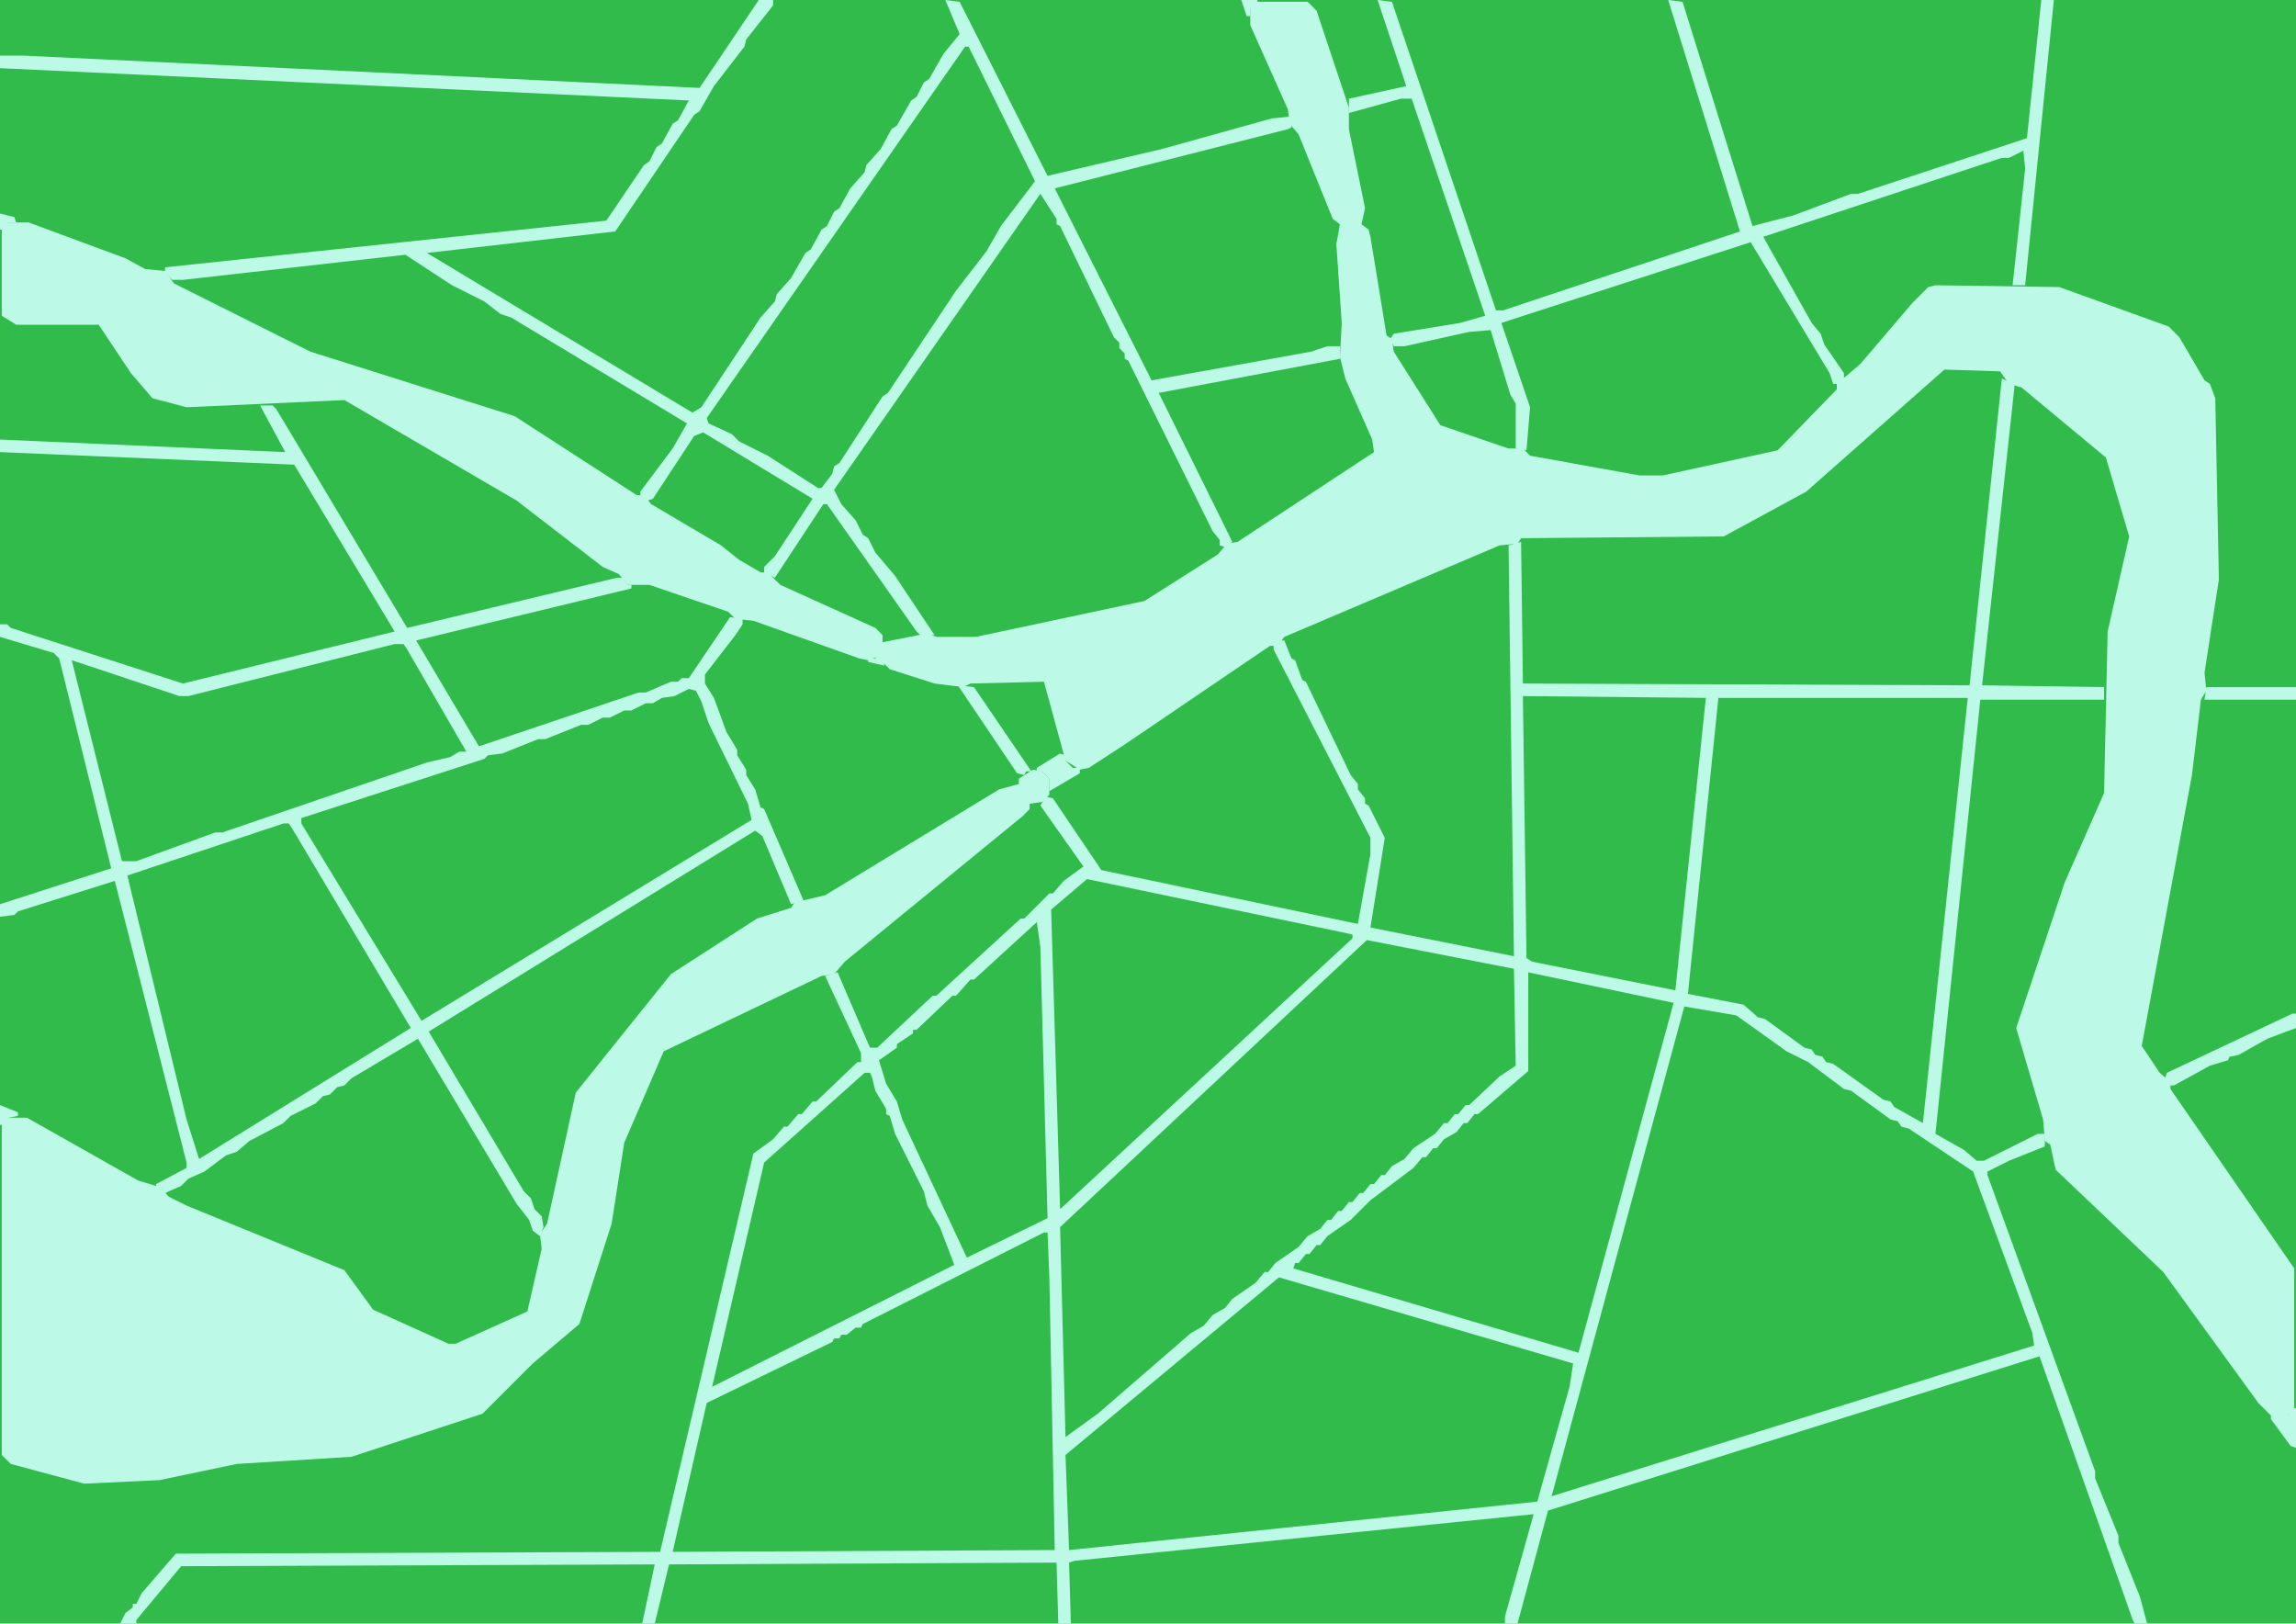
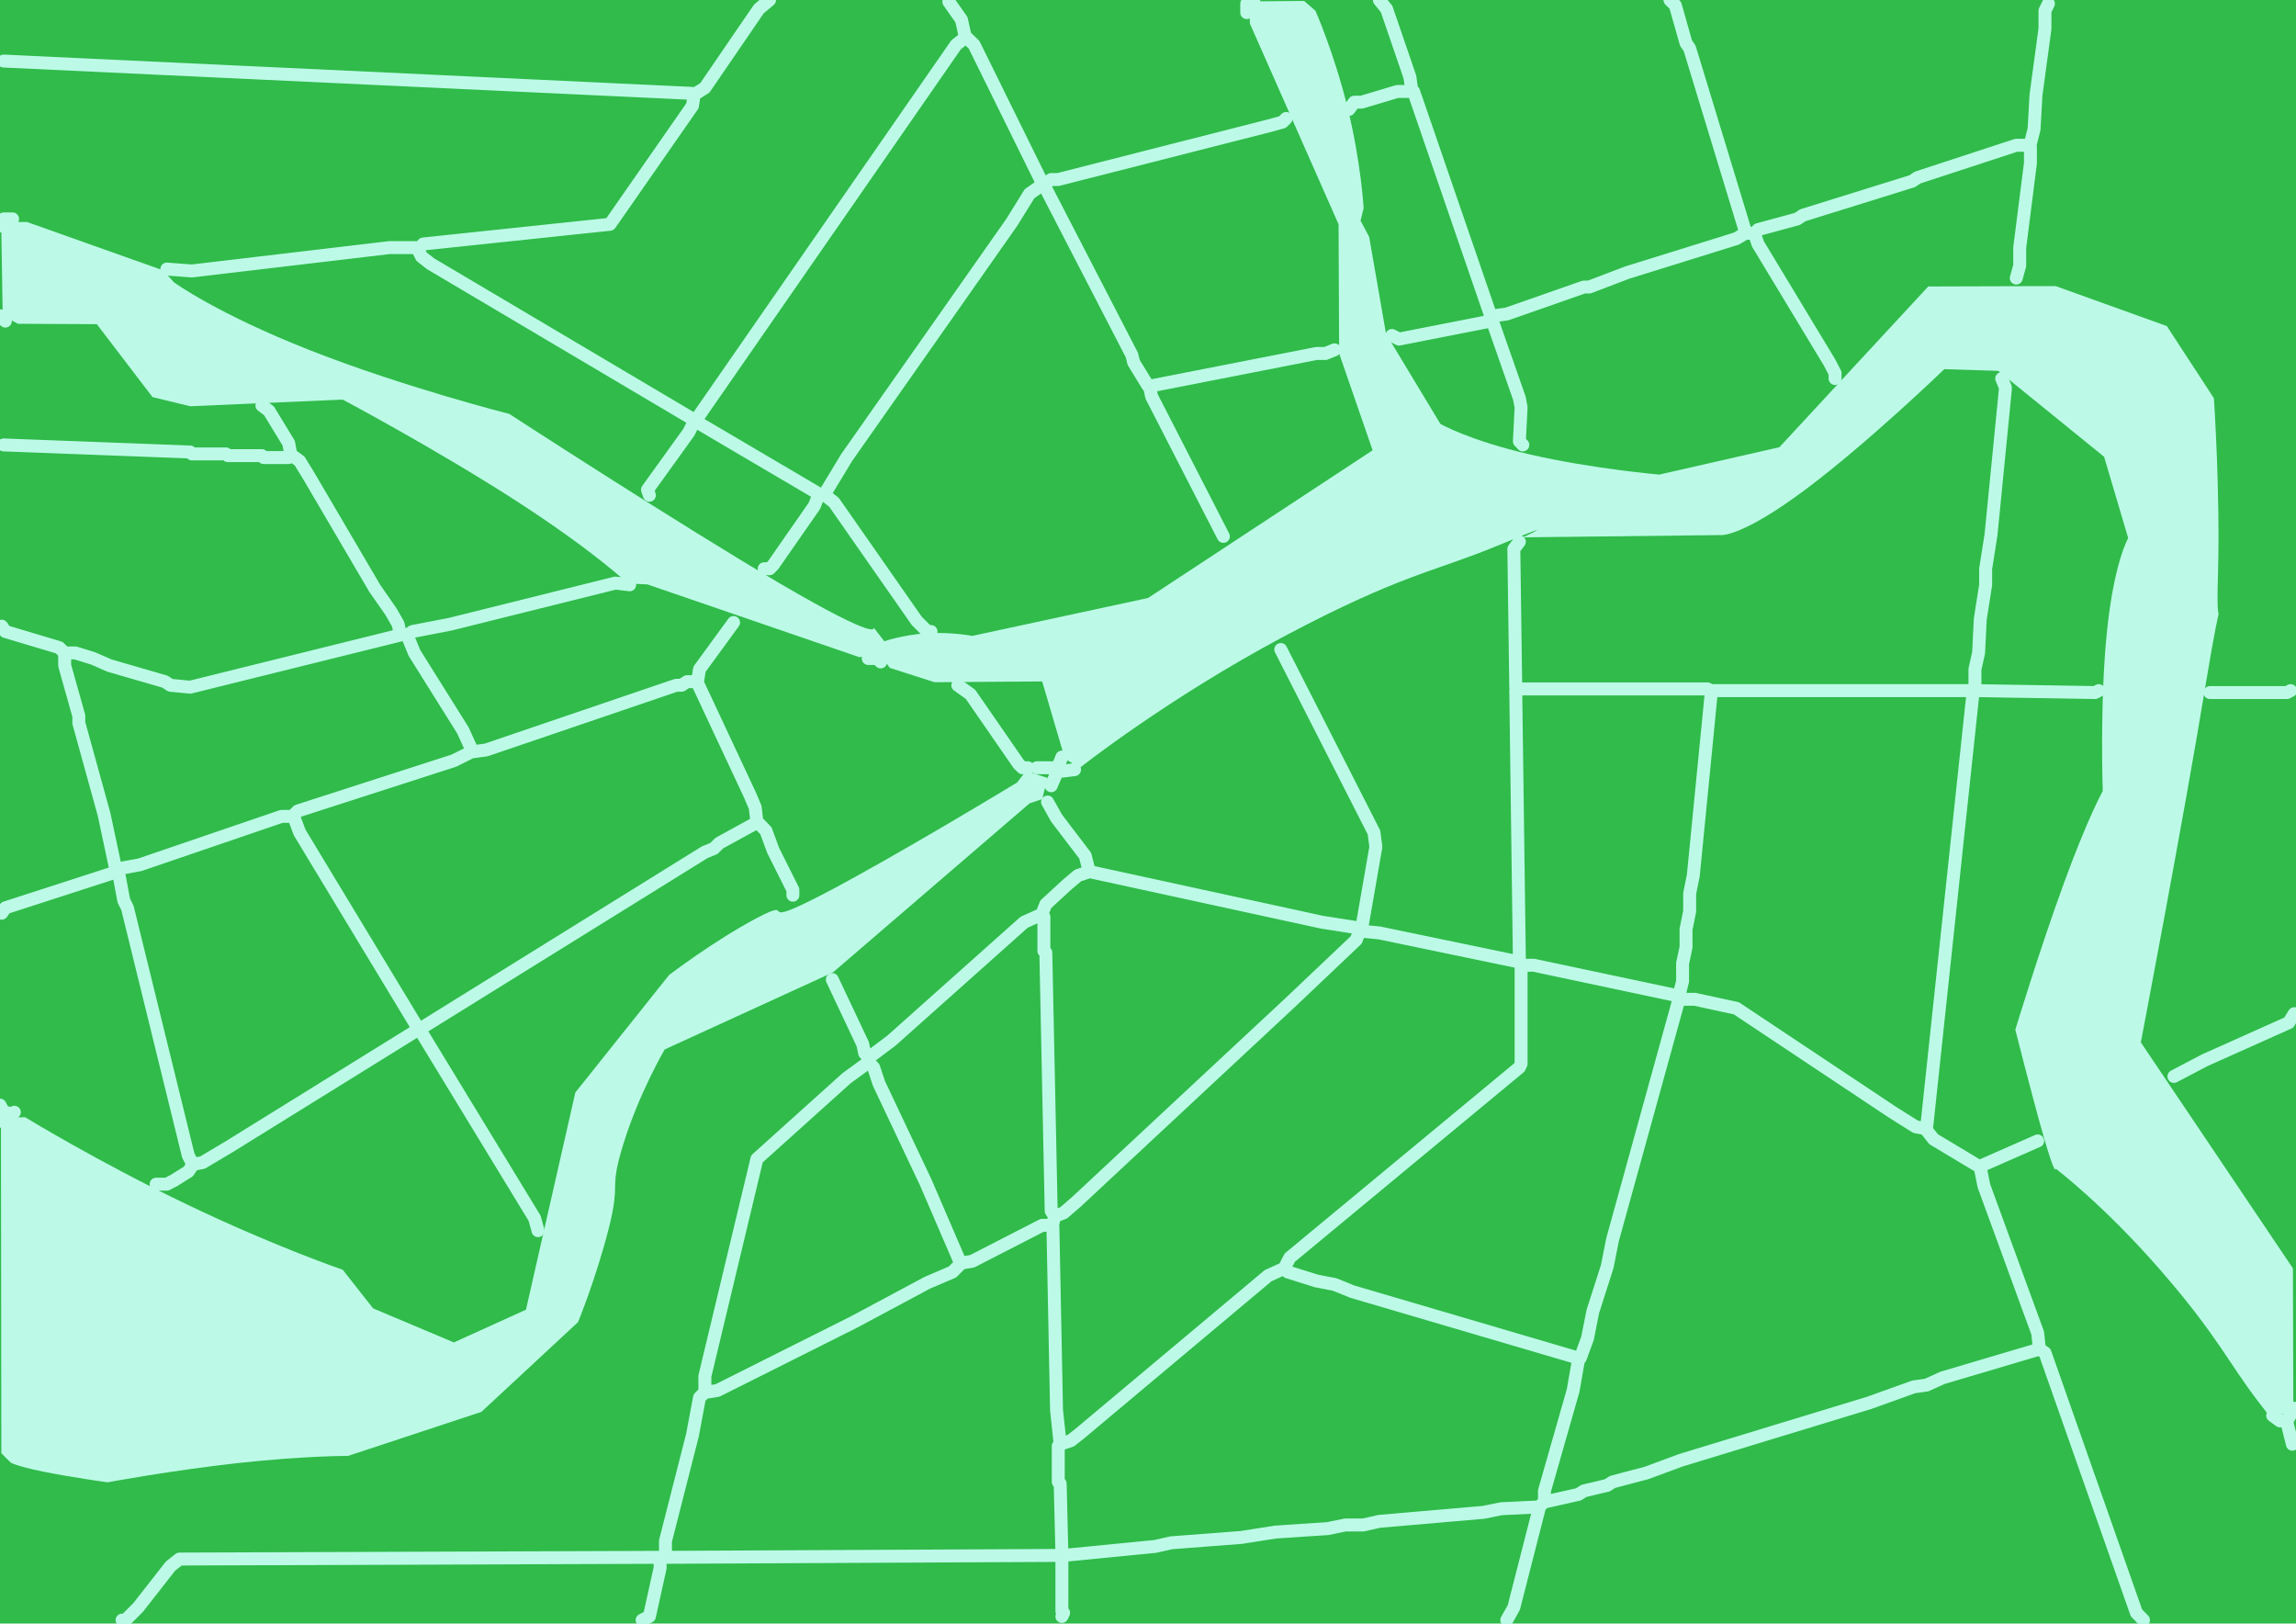
<svg xmlns="http://www.w3.org/2000/svg" viewBox="0 0 1200 848.4" width="1200" height="848.4">
  <rect width="1200" height="848.4" fill="#30bb4a" />
-   <path d="M1046.25 197.81L1052.81 200.62L1052.81 202.5L1035.94 358.12L1099.69 359.06L1099.69 365.62L1035 365.62L1011.56 592.5L1026.56 600.94L1033.12 606.56L1036.88 606.56L1065 592.5L1068.75 592.5L1068.75 599.06L1050 606.56L1038.75 612.19L1038.75 614.06L1095 768.75L1095 772.5L1107.19 802.5L1107.19 806.25L1118.44 834.38L1122.19 848.44L1115.62 848.44L1114.69 846.56L1065.94 708.75L809.06 789.38L793.12 848.44L786.56 848.44L786.56 844.69L801.56 791.25L561.56 815.62L558.75 816.56L559.69 848.44L553.12 848.44L552.19 816.56L349.69 817.5L342.19 848.44L335.62 848.44L342.19 817.5L94.69 818.44L71.25 846.56L71.25 848.44L62.81 848.44L65.62 842.81L69.38 840L69.38 838.12L71.25 838.12L74.06 832.5L91.88 811.88L345 810.94L393.75 602.81L404.06 595.31L409.69 588.75L411.56 588.75L417.19 582.19L419.06 582.19L424.69 575.62L426.56 575.62L448.12 555L450 555L450 550.31L431.25 510L437.81 508.12L454.69 547.5L458.44 547.5L487.5 520.31L489.38 520.31L533.44 480L535.31 480L548.44 466.88L550.31 466.88L555.94 460.31L566.25 452.81L543.75 420.94L546.56 416.25L550.31 417.19L575.62 454.69L709.69 482.81L716.25 446.25L716.25 437.81L665.62 339.38L665.62 337.5L669.38 334.69L671.25 334.69L675 344.06L676.88 345L680.62 355.31L682.5 356.25L705.94 405L709.69 409.69L709.69 412.5L713.44 417.19L713.44 420L715.31 420.94L723.75 437.81L716.25 484.69L791.25 499.69L788.44 285L795 283.12L795.94 357.19L1029.38 358.12ZM135.94 211.88L142.5 211.88L144.38 213.75L212.81 328.12L322.5 301.88L325.31 301.88L328.12 305.62L330 305.62L330 307.5L217.5 334.69L250.31 390L333.75 361.88L337.5 361.88L350.62 356.25L354.38 356.25L356.25 354.38L360 354.38L381.56 322.5L388.12 323.44L388.12 326.25L384.38 331.88L368.44 352.5L368.44 357.19L373.12 364.69L379.69 382.5L385.31 391.88L385.31 394.69L390 402.19L390 405L394.69 412.5L397.5 421.88L399.38 422.81L420 470.62L413.44 472.5L398.44 436.88L394.69 434.06L224.06 539.06L273.75 622.5L277.5 626.25L279.38 631.88L283.12 635.62L284.06 641.25L282.19 645.94L278.44 643.12L276.56 637.5L270 629.06L218.44 542.81L183.75 563.44L180 567.19L176.25 568.12L172.5 571.88L168.75 572.81L165 576.56L151.88 583.12L148.12 586.88L130.31 596.25L123.75 601.88L118.12 603.75L106.88 612.19L98.44 615.94L94.69 619.69L86.25 623.44L84.38 620.62L81.56 620.62L81.56 618.75L97.5 610.31L97.5 607.5L60 460.31L9.38 476.25L7.5 478.12L0 479.06L0 472.5L58.12 453.75L30.94 344.06L28.12 341.25L0 332.81L0 326.25L3.75 326.25L5.62 328.12L95.62 357.19L206.25 330L153.75 242.81L0 236.25L0 229.69L149.06 236.25ZM880.31 525.94L810.94 781.88L1063.12 703.12L1062.19 696.56L1031.25 612.19L997.5 589.69L993.75 588.75L991.88 585.94L988.12 585L967.5 570L963.75 569.06L945 555L933.75 549.38L907.5 530.62ZM396.56 0L404.06 0L404.06 2.81L390 20.62L389.06 24.38L373.12 45L365.62 58.12L362.81 60L321.56 120.94L223.12 132.19L361.88 215.62L366.56 212.81L397.5 165.94L405 157.5L405.94 153.75L413.44 145.31L420.94 132.19L423.75 130.31L429.38 120L432.19 118.12L435.94 110.62L438.75 108.75L444.38 98.44L451.88 90L452.81 86.25L460.31 77.81L465.94 67.5L468.75 65.62L476.25 52.5L479.06 50.62L482.81 43.12L485.62 41.25L493.12 28.12L501.56 17.81L494.06 0L501.56 0.94L547.5 91.88L607.5 77.81L664.69 61.88L674.06 60.94L675 66.56L673.12 67.5L551.25 98.44L601.88 198.75L685.31 183.75L693.75 180.94L700.31 180.94L700.31 187.5L605.62 205.31L644.06 283.12L640.31 285.94L637.5 285L637.5 282.19L633.75 277.5L589.69 188.44L587.81 187.5L587.81 184.69L585 181.88L585 179.06L582.19 176.25L554.06 118.12L552.19 117.19L552.19 114.38L543.75 101.25L435.94 255.94L439.69 263.44L447.19 271.88L450.94 279.38L453.75 281.25L457.5 288.75L467.81 300.94L488.44 331.88L480.94 331.88L479.06 330L432.19 263.44L430.31 263.44L405 301.88L399.38 299.06L399.38 296.25L405 290.62L424.69 260.62L367.5 225.94L362.81 227.81L341.25 260.62L338.44 261.56L334.69 258.75L334.69 256.88L351.56 234.38L359.06 221.25L267.19 165.94L261.56 164.06L253.12 157.5L236.25 149.06L211.88 133.12L95.62 146.25L90 146.25L86.25 142.5L86.25 139.69L316.88 115.31L336.56 86.25L339.38 84.38L343.12 76.88L345.94 75L351.56 64.69L354.38 62.81L360 52.5L0 35.62L0 29.06L12.19 29.06L365.62 45.94ZM714.38 491.25L554.06 641.25L556.88 750.94L573.75 738.75L622.5 696.56L629.06 692.81L633.75 687.19L640.31 683.44L644.06 678.75L656.25 670.31L660.94 664.69L662.81 664.69L666.56 660L678.75 651.56L683.44 645.94L690 642.19L693.75 637.5L695.62 637.5L699.38 632.81L701.25 632.81L705 628.12L706.88 628.12L710.62 623.44L712.5 623.44L716.25 618.75L718.12 618.75L721.88 614.06L723.75 614.06L727.5 609.38L734.06 605.62L738.75 600L750 592.5L754.69 586.88L756.56 586.88L760.31 582.19L762.19 582.19L765.94 577.5L767.81 577.5L783.75 562.5L792.19 556.88L791.25 506.25ZM668.44 667.5L556.88 760.31L558.75 810L803.44 784.69L820.31 724.69L822.19 712.5ZM898.12 364.69L882.19 519.38L911.25 525L918.75 531.56L922.5 532.5L943.12 547.5L946.88 548.44L948.75 551.25L952.5 552.19L954.38 555L958.12 555.94L984.38 574.69L988.12 575.62L990 578.44L1005 586.88L1028.44 364.69ZM545.62 644.06L450.94 691.88L450 693.75L447.19 693.75L442.5 697.5L439.69 697.5L438.75 699.38L435.94 699.38L435 701.25L369.38 733.12L351.56 810.94L551.25 810L548.44 667.5L547.5 644.06ZM360 360L352.5 363.75L345.94 364.69L341.25 367.5L337.5 367.5L330 371.25L326.25 371.25L318.75 375L315 375L307.5 378.75L303.75 378.75L285 386.25L281.25 386.25L262.5 393.75L255 394.69L253.12 396.56L157.5 427.5L157.5 430.31L220.31 533.44L392.81 428.44L390.94 420L370.31 377.81L366.56 366.56L363.75 360.94ZM798.75 508.12L798.75 559.69L772.5 582.19L770.62 582.19L766.88 586.88L765 586.88L761.25 591.56L754.69 595.31L750.94 600L749.06 600L745.31 604.69L743.44 604.69L738.75 610.31L716.25 627.19L705.94 637.5L693.75 645.94L690 650.62L688.12 650.62L684.38 655.31L682.5 655.31L678.75 660L676.88 660L675.94 662.81L825 706.88L874.69 524.06ZM504.38 24.38L369.38 218.44L370.31 221.25L382.5 226.88L386.25 230.62L401.25 238.12L427.5 255L429.38 255L435 247.5L435.94 243.75L438.75 241.88L461.25 207.19L464.06 205.31L499.69 151.88L515.62 131.25L523.12 118.12L540.94 94.69L506.25 24.38ZM148.12 430.31L66.56 457.5L97.5 585L104.06 605.62L214.69 537.19L152.81 433.12L150.94 430.31ZM568.12 459.38L549.38 475.31L554.06 631.88L706.88 490.31L706.88 488.44L703.12 487.5ZM206.25 336.56L98.44 363.75L93.75 363.75L37.5 345L63.75 450L71.25 450L112.5 435L116.25 435L223.12 398.44L235.31 395.62L240 392.81L243.75 392.81L212.81 339.38L210.94 336.56ZM795.94 363.75L797.81 500.62L800.62 502.5L875.62 517.5L891.56 364.69ZM451.88 560.62L399.38 607.5L372.19 724.69L498.75 660.94L491.25 641.25L484.69 630L482.81 622.5L467.81 592.5L465 583.12L463.12 582.19L463.12 579.38L457.5 570L455.62 562.5L454.69 560.62ZM541.88 481.88L509.06 511.88L507.19 511.88L499.69 520.31L497.81 520.31L479.06 538.12L477.19 538.12L477.19 540L468.75 545.62L468.75 547.5L459.38 554.06L463.12 566.25L468.75 575.62L471.56 585L505.31 657.19L547.5 636.56L543.75 495ZM720 0L727.5 0.94L781.88 162.19L785.62 162.19L909.38 120.94L871.88 0L879.38 0.94L915.94 118.12L937.5 112.5L967.5 101.25L971.25 101.25L1059.38 72.19L1066.88 0L1073.44 0L1058.44 149.06L1051.88 149.06L1058.44 88.12L1057.5 78.75L1050 82.5L1046.25 82.5L921.56 123.75L946.88 168.75L951.56 174.38L953.44 180L963.75 195L963.75 197.81L960.94 200.62L958.12 200.62L956.25 195L915 126.56L784.69 168.75L799.69 212.81L797.81 235.31L792.19 234.38L792.19 210.94L789.38 206.25L779.06 172.5L767.81 173.44L734.06 180.94L728.44 180.94L726.56 177.19L728.44 174.38L763.12 168.75L776.25 165L737.81 51.56L732.19 51.56L705 59.06L705 51.56L735 45ZM1198.12 529.69L1200 529.69L1200 537.19L1185 542.81L1170 551.25L1165.31 552.19L1164.38 554.06L1155 556.88L1136.25 567.19L1134.38 567.19L1131.56 563.44L1132.5 560.62ZM500.62 358.12L509.06 359.06L539.06 403.12L536.25 403.12L535.31 405L531.56 404.06ZM1153.12 359.06L1200 359.06L1200 365.62L1152.19 365.62ZM554.06 393.75L556.88 394.69L556.88 397.5L560.62 401.25L564.38 401.25L564.38 404.06L548.44 413.44L548.44 406.88L544.69 403.12L541.88 403.12L541.88 401.25ZM1198.12 735.94L1200 735.94L1200 756.56L1197.19 755.62L1186.88 741.56L1186.88 739.69L1195.31 739.69ZM0 577.5L9.38 581.25L9.38 583.12L4.69 584.06L1.88 587.81L0 587.81ZM0 111.56L7.5 113.44L8.44 116.25L4.69 116.25L1.88 120L0 120ZM648.75 0L657.19 0L657.19 1.88L653.44 4.69L653.44 8.44L651.56 8.44ZM458.44 342.19L461.25 342.19L462.19 347.81L453.75 345.94L453.75 344.06L457.5 344.06Z" fill="#bcfae7" fill-rule="evenodd" />
-   <path d="M657.19 0.94L683.44 0.94L688.12 5.62L705 56.25L705 67.5L713.44 108.75L711.56 117.19L715.31 120L716.25 123.75L724.69 175.31L727.5 177.19L728.44 183.75L752.81 222.19L788.44 234.38L795.94 234.38L799.69 238.12L856.88 248.44L869.06 248.44L929.06 235.31L960 203.44L960 200.62L972.19 190.31L999.38 158.44L1007.81 150L1011.56 149.06L1076.25 150L1133.44 170.62L1139.06 176.25L1152.19 198.75L1155 200.62L1157.81 208.12L1159.69 302.81L1152.19 351.56L1153.12 360.94L1150.31 365.62L1145.62 405L1119.38 546.56L1128.75 560.62L1134.38 565.31L1134.38 569.06L1199.06 662.81L1199.06 735.94L1195.31 739.69L1186.88 739.69L1180.31 733.12L1130.62 664.69L1074.38 611.25L1071.56 598.12L1068.75 596.25L1067.81 585L1053.75 537.19L1079.06 461.25L1099.69 414.38L1101.56 330L1112.81 280.31L1100.62 239.06L1056.56 202.5L1050 200.62L1045.31 194.06L1016.25 193.12L944.06 256.88L900.94 280.31L795 281.25L793.12 284.06L783.75 285L671.25 332.81L667.5 337.5L663.75 337.5L587.81 389.06L569.06 401.25L564.38 402.19L556.88 397.5L545.62 356.25L507.19 357.19L503.44 359.06L488.44 357.19L465 349.69L461.25 345.94L461.25 342.19L453.75 345L449.06 344.06L393.75 324.38L384.38 323.44L380.62 319.69L339.38 305.62L328.12 305.62L323.44 300L315 296.25L270 261.56L180 209.06L97.5 212.81L79.69 208.12L68.44 195L51.56 169.69L8.44 169.69L0.94 165L0.94 120L4.69 116.25L15 116.25L65.62 135L75.94 140.62L86.25 141.56L90.94 148.12L162.19 183.75L269.06 217.5L332.81 258.75L336.56 258.75L340.31 263.44L376.88 285L386.25 292.5L397.5 299.06L401.25 299.06L407.81 305.62L457.5 328.12L461.25 331.88L461.25 335.62L484.69 330.94L489.38 332.81L510 332.81L598.12 314.06L636.56 289.69L641.25 284.06L646.88 283.12L718.12 236.25L717.19 229.69L703.12 197.81L700.31 186.56L701.25 168.75L698.44 127.5L700.31 117.19L696.56 114.38L678.75 70.31L674.06 64.69L673.12 57.19L653.44 13.12L653.44 4.69ZM540 402.19L544.69 403.12L548.44 406.88L548.44 415.31L544.69 419.06L538.12 420L538.12 422.81L534.38 426.56L441.56 502.5L435.94 509.06L429.38 510L346.88 549.38L326.25 597.19L319.69 639.38L302.81 691.88L278.44 712.5L252.19 738.75L183.75 761.25L123.75 765L83.44 773.44L44.06 775.31L5.62 765L0.94 760.31L0.94 587.81L4.69 584.06L14.06 584.06L72.19 616.88L84.38 620.62L88.12 625.31L97.5 630L180 663.75L195 684.38L234.38 702.19L238.12 702.19L275.62 685.31L283.12 652.5L282.19 645L285.94 639.38L300.94 570.94L350.62 509.06L395.62 480L413.44 474.38L415.31 471.56L431.25 467.81L522.19 412.5L532.5 409.69L532.5 406.88Z" fill="#bcfae7" fill-rule="evenodd" />
+   <path d="M1006.9 589.7L1031.2 361.9M787.5 846.6L791.2 840L804.4 788.4M335.6 846.6L339.4 844.7L345 819.4L345 814.7M1046.2 197.8L1048.1 202.5M651.6 1.9L655.3 0M651.6 1.9L651.6 6.6M500.6 358.1L507.2 362.8L532.5 399.4L534.4 401.2L537.2 401.2M33.8 342.2L33.8 347.8L41.2 374.1L41.2 377.8L54.4 425.6L60 451.9L61.9 453.8M87.2 140.6L100.3 141.6L203.4 129.4L217.5 129.4M876.6 520.3L801.6 504.4L795.9 504.4M711.6 486.6L720.9 487.5L793.1 502.5M545.6 96.6L591.6 185.6L592.5 189.4L600 201.6M246.6 392.8L237.2 397.5L155.6 423.8L153.8 425.6M807.2 784.7L804.4 787.5M0.9 477.2L2.8 474.4L60.9 455.6M1194.4 742.5L1191.6 742.5L1187.8 739.7M555 811.9L554.1 775.3L553.1 774.4L553.1 755.6L554.1 754.7M1065 596.2L1035 609.4M367.5 728.4L365.6 730.3L361.9 750L347.8 805.3L347.8 812.8M100.3 609.4L98.4 612.2L90.9 616.9L87.2 618.8L81.6 618.8M546.6 95.6L549.4 93.8L553.1 93.8L663.8 65.6L670.3 63.8L672.2 61.9M554.1 754.7L552.2 736.9L550.3 641.2M554.1 754.7L559.7 752.8L564.4 749.1L662.8 666.6L671.2 662.8M1096.9 360.9L1095 361.9L1033.1 360.9M427.5 257.8L363.8 220.3M1032.2 360L1032.2 349.7L1034.1 341.2L1035 323.4L1037.8 305.6L1037.8 297.2L1040.6 279.4L1048.1 203.4M453.8 344.1L458.4 344.1L460.3 345.9M7.5 581.2L6.6 582.2L2.8 581.2M218.4 538.1L120 599.1L105.9 607.5L101.2 608.4M1195.3 743.4L1198.1 754.7M1030.3 360.9L895.3 360.9M601.9 201.6L688.1 184.7L692.8 184.7L697.5 182.8M894.4 361.9L885 457.5L883.1 466.9L883.1 476.2L881.2 485.6L881.2 495L879.4 503.4L879.4 512.8L877.5 520.3M671.2 662.8L674.1 657.2L794.1 557.8L795 555.9L795 505.3M671.2 662.8L673.1 664.7L688.1 669.4L697.5 671.2L706.9 675L825 709.7M281.2 643.1L279.4 636.6L219.4 538.1M151.9 237.2L150.9 231.6L140.6 214.7L136.9 211.9M209.1 331.9L99.4 359.1L89.1 358.1L86.2 356.2L57.2 347.8L48.8 344.1L39.4 341.2L34.7 341.2M780 167.8L794.1 208.1L795 212.8L794.1 230.6L795.9 232.5M495.9 0.9L502.5 10.3L504.4 18.8M1034.1 609.4L1010.6 595.3L1006.9 590.6M736.9 47.8L730.3 47.8L711.6 53.4L707.8 53.4L705 57.2M792.2 360.9L794.1 501.6M6.6 114.4L1.9 114.4M0 165L2.8 167.8M152.8 238.1L156.6 240.9L161.2 248.4L195.9 307.5L204.4 319.7L208.1 326.2L209.1 330.9M363.8 356.2L359.1 356.2L356.2 358.1L353.4 358.1L254.1 391.9L247.5 392.8M543.8 478.1L535.3 481.9L465.9 543.8L454.7 552.2M1.9 582.2L0 585.9M825.9 709.7L829.7 699.4L832.5 685.3L840 661.9L842.8 647.8L877.5 522.2M431.2 257.8L442.5 239.1L528.8 116.2L538.1 101.2L544.7 96.6M362.8 220.3L360 225.9L338.4 255.9L339.4 258.8M364.7 355.3L365.6 349.7L383.4 325.3M544.7 477.2L546.6 472.5L557.8 462.2L563.4 457.5L569.1 455.6M554.1 812.8L348.8 813.8M1060.3 75.9L1053.8 75.9L1002.2 92.8L999.4 94.7L942.2 112.5L939.4 114.4L918.8 120L916.9 121.9M738.8 47.8L779.1 165M1035 610.3L1036.9 619.7L1065 696.6L1065.9 705M414.4 467.8L414.4 465L404.1 444.4L400.3 434.1L396.6 430.3M912.2 120.9L883.1 25.3L881.2 22.5L875.6 2.8L872.8 0M218.4 130.3L220.3 134.1L225 137.8L362.8 219.4M1197.2 360.9L1195.3 361.9L1155 361.9M555 813.8L555 841.9L555.9 842.8L555 844.7M639.4 280.3L601.9 207.2L600.9 202.5M1005.9 589.7L1001.2 588.8L989.1 581.2L907.5 526.9L885.9 522.2L878.4 522.2M1061.2 75L1063.1 67.5L1064.1 49.7L1068.8 15L1068.8 5.6L1070.6 1.9M803.4 787.5L784.7 788.4L775.3 790.3L720.9 795L712.5 796.9L703.1 796.9L693.8 798.8L666.6 800.6L648.8 803.4L612.2 806.2L603.8 808.1L555.9 812.8M1065.9 705L1015.3 720L1006.9 723.8L1000.3 724.7L976.9 733.1L878.4 763.1L860.6 769.7L842.8 774.4L840 776.2L827.8 779.1L825 780.9L808.1 784.7M1065.9 705L1068.8 706.9L1116.6 842.8L1120.3 846.6M710.6 486.6L708.8 484.7L690.9 481.9L570 455.6M710.6 486.6L708.8 491.2L674.1 524.1L562.5 628.1L555.9 633.8L551.2 635.6M0 118.1L1.9 114.4M212.8 331.9L215.6 330L235.3 326.2L321.6 304.7L329.1 305.6M212.8 331.9L216.6 341.2L241.9 381.6L246.6 391.9M1061.2 76.9L1061.2 85.3L1055.6 129.4L1055.6 138.8L1053.8 145.3M913.1 121.9L916.9 121.9M33.8 341.2L30.9 338.4L2.8 330L0.9 327.2M453.8 552.2L451.9 550.3L450.9 545.6L435 511.9M505.3 19.7L509.1 23.4L544.7 95.6M807.2 783.8L807.2 779.1L822.2 726.6L825 710.6M1.9 31.9L361.9 48.8M486.6 330L484.7 330L479.1 324.4L435.9 262.5L431.2 258.8M368.4 726.6L368.4 719.1L395.6 605.6L442.5 563.4L452.8 555.9M794.1 283.1L791.2 286.9L792.2 359.1M551.2 635.6L549.4 632.8L546.6 497.8L545.6 496.9L545.6 479.1L544.7 478.1M551.2 635.6L550.3 639.4M541.9 401.2L552.2 401.2M62.8 453.8L73.1 451.9L147.2 426.6L152.8 426.6M501.6 659.1L483.8 617.8L459.4 566.2L456.6 557.8L454.7 555.9M218.4 537.2L156.6 435L153.8 427.5M369.4 727.5L375 726.6L446.2 690.9L484.7 670.3L497.8 664.7L501.6 660.9M737.8 46.9L736.9 40.3L724.7 4.7L720.9 0M502.5 660L508.1 659.1L544.7 640.3L549.4 640.3M402.2 0L396.6 4.7L368.4 45.9L363.8 48.8M61.9 455.6L64.7 470.6L66.6 474.4L98.4 603.8L100.3 607.5M916.9 121.9L918.8 127.5L956.2 189.4L959.1 195L959.1 197.8M553.1 400.3L555 395.6M220.3 537.2L368.4 445.3L373.1 443.4L375.9 440.6L394.7 430.3M363.8 219.4L499.7 23.4L504.4 19.7M1.9 581.2L0 577.5M1.9 232.5L99.4 236.2L100.3 237.2L118.1 237.2L119.1 238.1L136.9 238.1L137.8 239.1L150.9 239.1L151.9 238.1M727.5 175.3L731.2 177.2L779.1 167.8M569.1 454.7L567.2 447.2L552.2 427.5L547.5 419.1M549.4 410.6L552.2 404.1M711.6 485.6L719.1 442.5L718.1 435L669.4 339.4M362.8 49.7L361.9 55.3L318.8 117.2L221.2 127.5L219.4 129.4M554.1 403.1L561.6 402.2M780.9 165L787.5 164.1L827.8 150L830.6 150L850.3 142.5L907.5 124.7L912.2 121.9M1199.1 735.9L1195.3 742.5M793.1 360L892.5 360L893.4 360.9M344.1 813.8L93.8 814.7L89.1 818.4L72.2 840L65.6 846.6L63.8 846.6M364.7 357.2L391.9 415.3L394.7 421.9L395.6 429.4M399.4 297.2L402.2 297.2L404.1 295.3L425.6 264.4L427.5 259.7M1136.2 562.5L1152.2 554.1L1196.2 534.4L1199.1 529.7" fill="none" stroke="#bcfae7" stroke-width="6.76" stroke-linecap="round" stroke-linejoin="round" />
+   <path d="M1194.4 739L1186.9 739C1186.9 739 1196.9 754.2 1180.8 733.1C1164.6 712.1 1159 698 1129.2 663.8C1099.4 629.5 1074.4 610.7 1074.4 610.7C1074.4 610.7 1074.4 615.6 1068.5 595.3C1062.6 575 1053.3 538.1 1053.3 538.1C1053.3 538.1 1066 496.2 1078.8 461.2C1091.6 426.3 1099 413.4 1099 413.4C1099 413.4 1097.4 367.9 1101.1 330.9C1104.8 293.9 1112.3 281.2 1112.3 281.2L1099.7 238.7L1044.4 193.8L1016.2 192.9C1016.2 192.9 976.1 231.6 943.5 255.9C911 280.2 900 279.6 900 279.6L795.9 280.8C795.9 280.8 818.7 270.2 783.8 284.7C748.8 299.2 732.7 299.9 671.2 332.5C609.8 365.2 564.4 401.2 564.4 401.2L556.6 396.6L544.7 356.1L488.4 356.5L465 349L460.3 342L449.1 343.4L338.4 305.4L328.1 304.9C328.1 304.9 310.8 288.2 269.1 261.3C227.3 234.4 179.1 208.8 179.1 208.8L99.4 212.3L79.7 207.5L50.6 169.4L9.4 169.2L1.4 165L0.7 120L4.7 116L14.1 116L85.3 141.3L90.9 147.5C90.9 147.5 113.1 163.8 162.2 183.1C211.3 202.4 266.2 216.3 266.2 216.3C266.2 216.3 354.5 273.7 407.8 305C461.1 336.2 456.6 327.9 456.6 327.9L462.2 335.1C462.2 335.1 471.8 331.7 484.7 330.9C497.6 330.2 508.1 332.3 508.1 332.3L600 312.5L717.4 235.3L699.9 184.7L699.6 117.2L653.2 12.2L653.2 4.7L657.2 0.7L681.6 0.5L687.5 5.6C687.5 5.6 697.2 27.4 704.3 56.2C711.4 85.1 712.7 108.8 712.7 108.8L711.1 115.3L715.6 123.8L724.4 174.4L752.8 221.5C752.8 221.5 767.7 230.1 799.7 237.5C831.7 244.9 867.2 248 867.2 248L930 233.7L1007.8 149.7L1074.4 149.5L1132.5 170.4L1157.1 208.1C1157.1 208.1 1160.5 258.4 1159.2 300.9C1157.9 343.5 1163.7 291.8 1152.4 360C1141.2 428.2 1118.9 544.7 1118.9 544.7L1198.4 662.8L1198.6 734.1L1194.4 739ZM56.2 774.6C56.2 774.6 36.7 771.9 22.5 769C8.3 766.1 5.6 764.3 5.6 764.3L0.7 759.4L0.5 588.8L4.3 584.1L13.1 583.8C13.1 583.8 51 607 97.5 629.3C144 651.6 179.1 663.5 179.1 663.5L195 683.7L237.2 701.5L274.9 684.4L300.7 570.9L349.7 509.5C349.7 509.5 373.1 491.6 395.6 479.7C418.2 467.9 392.2 487 430.3 467.2C468.4 447.3 531.6 408.9 531.6 408.9L536.2 402.9L547.5 406.5L544.7 417.6L538.1 419.8L435.4 508.1L347.4 548.4C347.4 548.4 334.2 570.9 326 597.2C317.8 623.4 324.8 615.9 318.1 642.2C311.4 668.4 302.1 690.9 302.1 690.9L251.6 737.8L181.9 760.8C181.9 760.8 159.9 760.7 124.7 764.5C89.5 768.4 56.2 774.6 56.2 774.6Z" fill="#bcfae7" fill-rule="evenodd" />
</svg>
